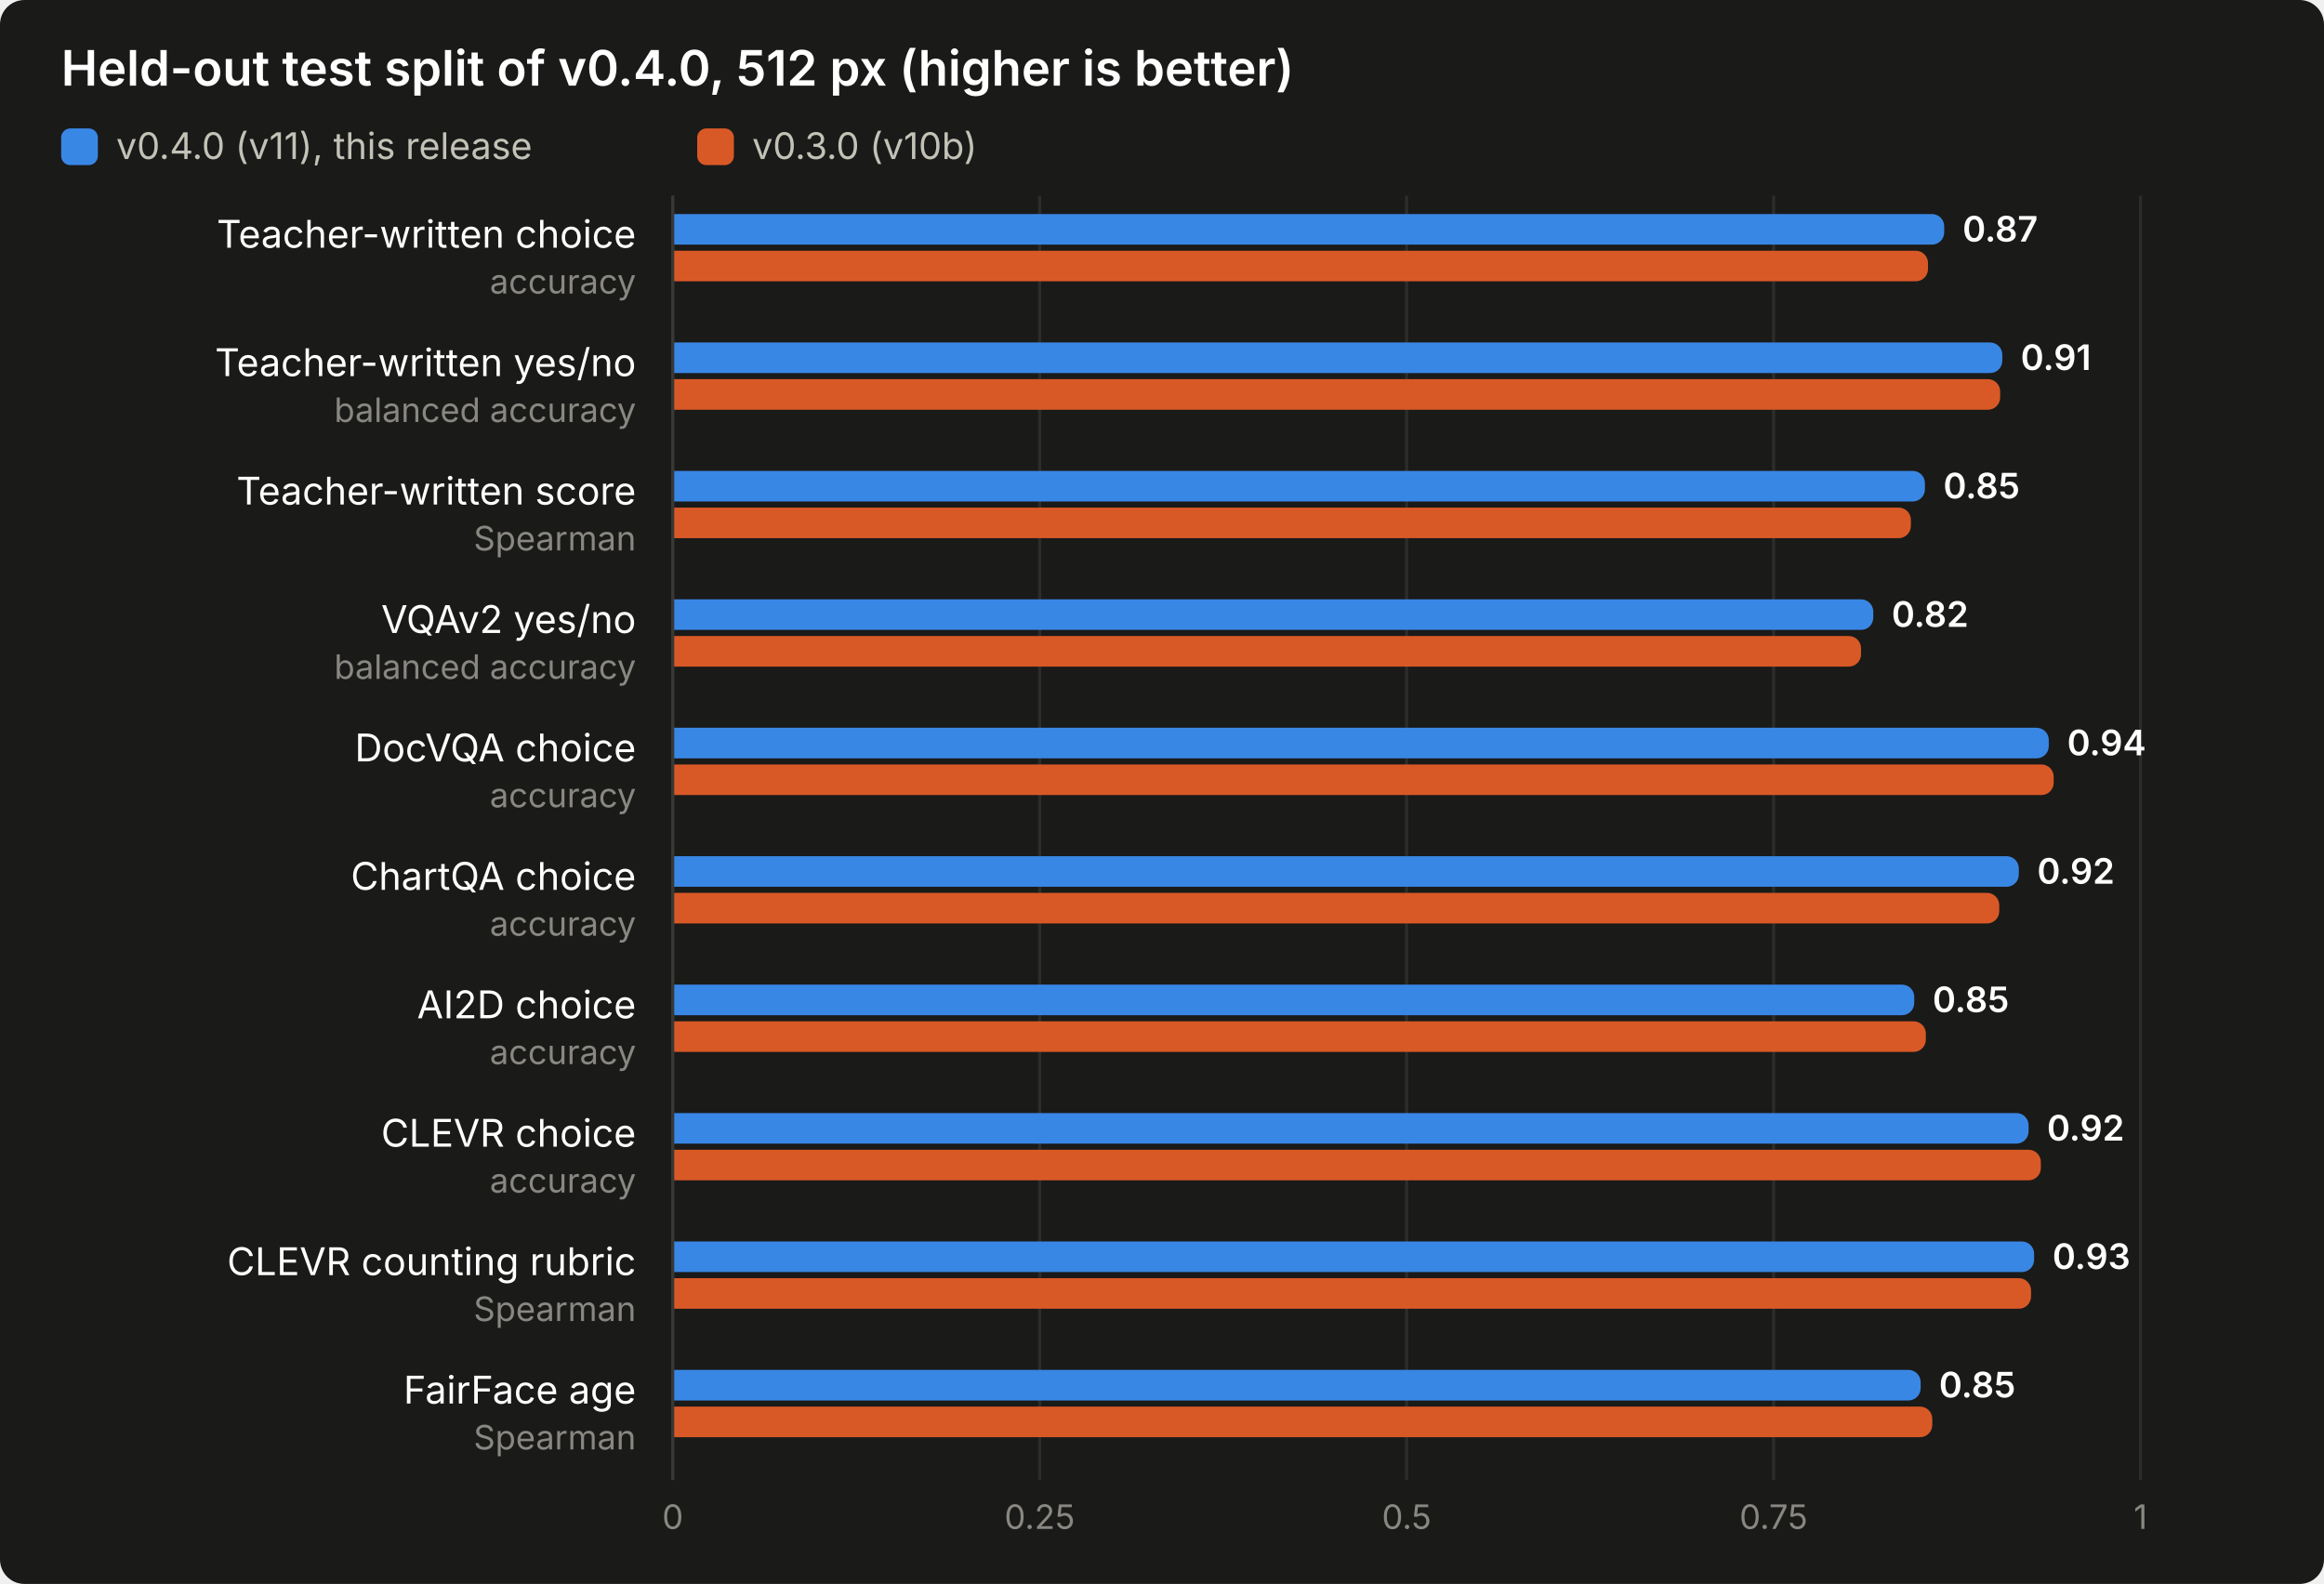
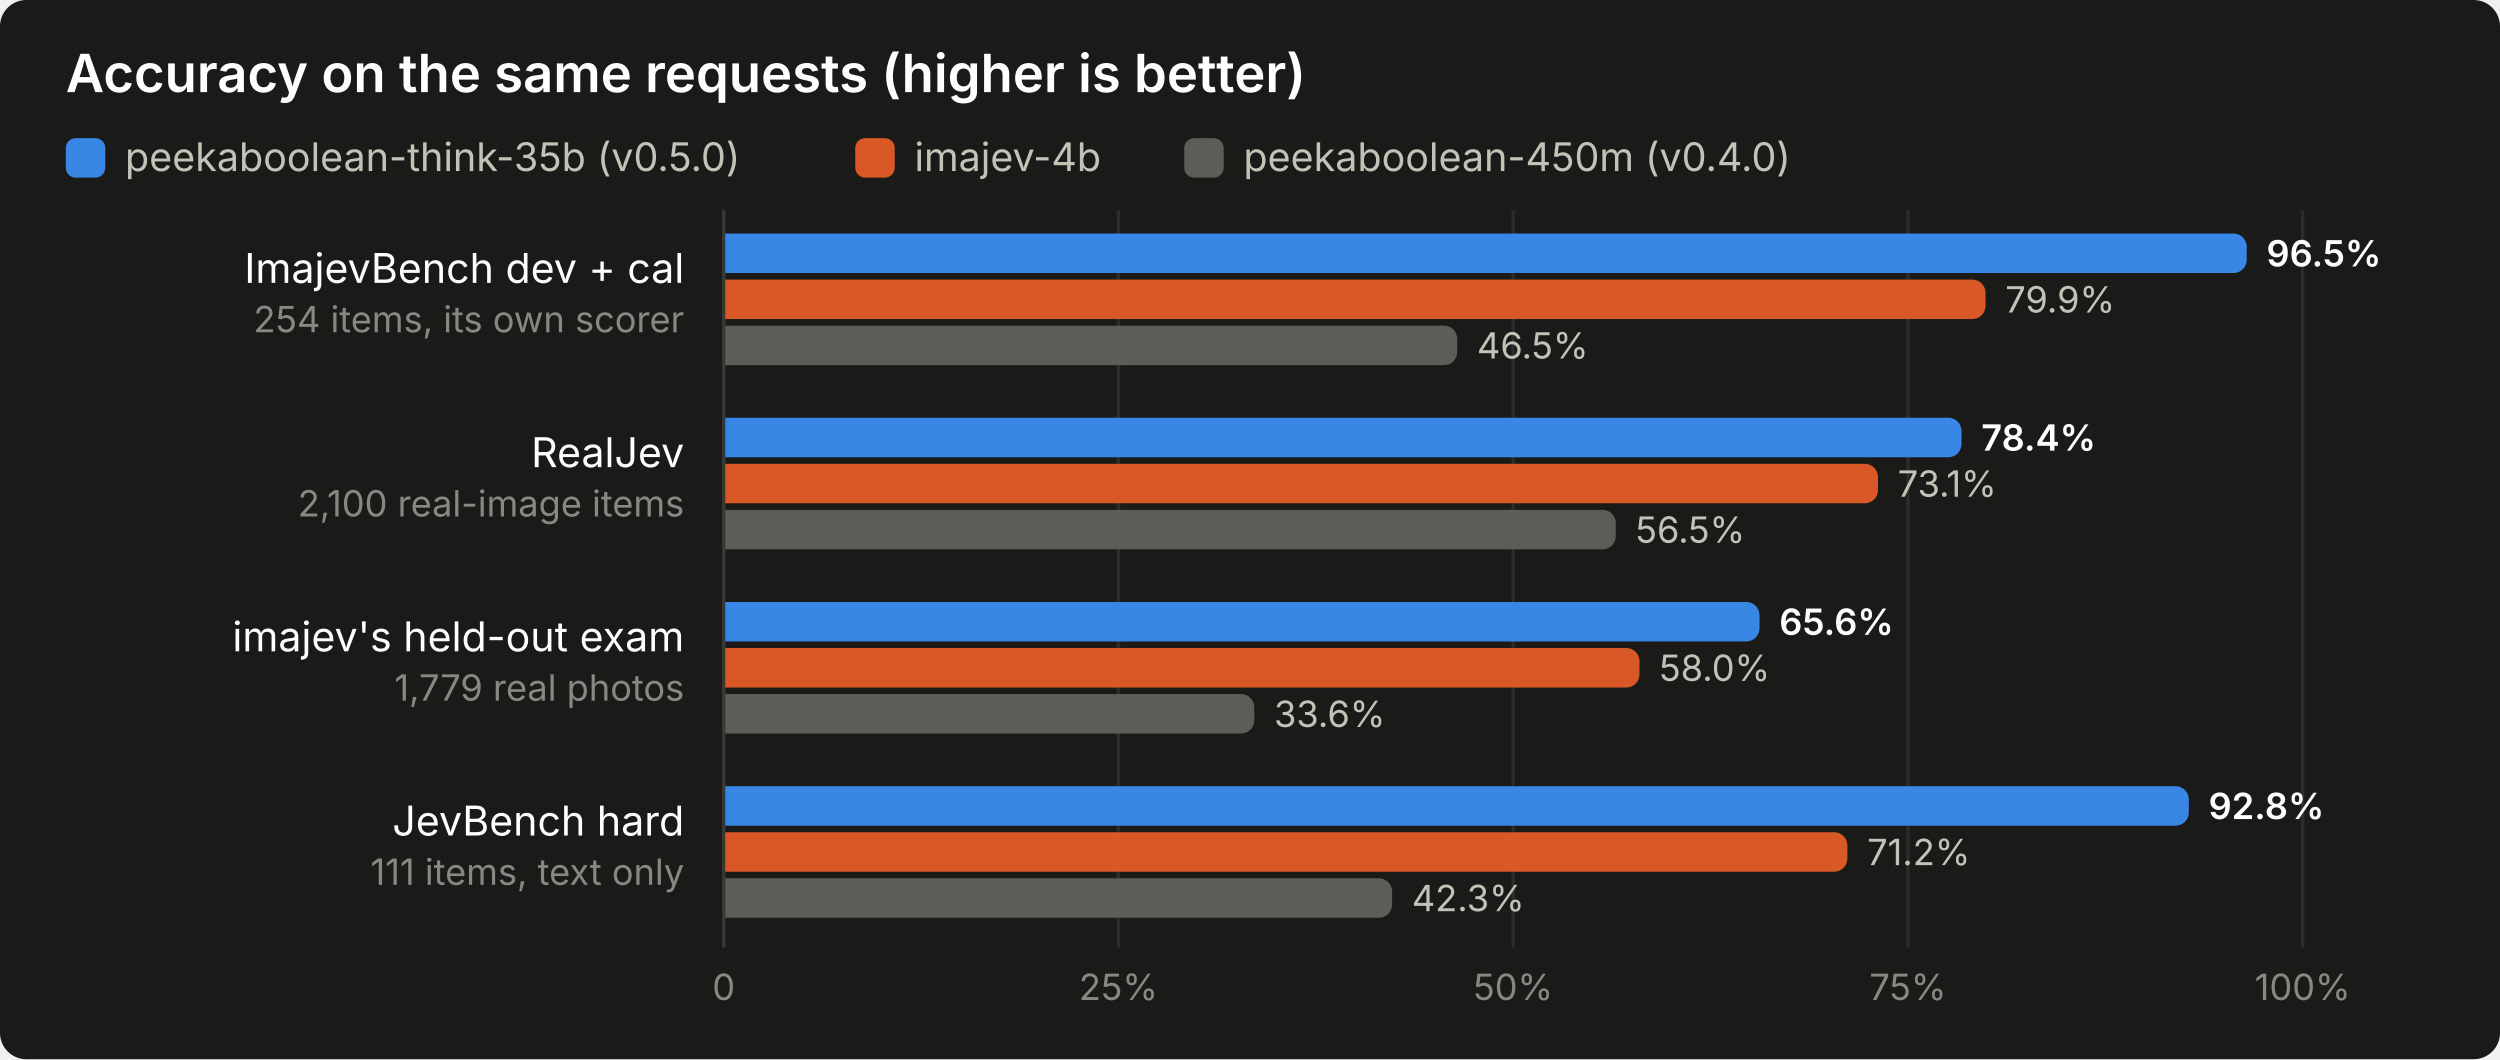
- <svg xmlns="http://www.w3.org/2000/svg" width="760" height="518" viewBox="0 0 760 518" font-family="system-ui,-apple-system,Segoe UI,sans-serif">
-   <rect width="760" height="518" fill="#1a1a19" rx="8" />
-   <text x="20" y="28" font-size="16" font-weight="600" fill="#ffffff">Held-out test split of v0.4.0, 512 px (higher is better)</text>
+ <svg xmlns="http://www.w3.org/2000/svg" width="760" height="322" viewBox="0 0 760 322" font-family="system-ui,-apple-system,Segoe UI,sans-serif">
+   <rect width="760" height="322" fill="#1a1a19" rx="8" />
+   <text x="20" y="28" font-size="16" font-weight="600" fill="#ffffff">Accuracy on the same requests (higher is better)</text>
  <rect x="20" y="42" width="12" height="12" rx="3" fill="#3987e5" />
-   <text x="38" y="52" font-size="12" fill="#c3c2b7">v0.4.0 (v11), this release</text>
-   <rect x="228" y="42" width="12" height="12" rx="3" fill="#d95926" />
-   <text x="246" y="52" font-size="12" fill="#c3c2b7">v0.3.0 (v10b)</text>
-   <line x1="220.0" x2="220.0" y1="64" y2="484" stroke="#2c2c2a" stroke-width="1" />
-   <text x="220.0" y="500" font-size="11" fill="#898781" text-anchor="middle">0</text>
-   <line x1="340.0" x2="340.0" y1="64" y2="484" stroke="#2c2c2a" stroke-width="1" />
-   <text x="340.0" y="500" font-size="11" fill="#898781" text-anchor="middle">0.25</text>
-   <line x1="460.0" x2="460.0" y1="64" y2="484" stroke="#2c2c2a" stroke-width="1" />
-   <text x="460.0" y="500" font-size="11" fill="#898781" text-anchor="middle">0.5</text>
-   <line x1="580.0" x2="580.0" y1="64" y2="484" stroke="#2c2c2a" stroke-width="1" />
-   <text x="580.0" y="500" font-size="11" fill="#898781" text-anchor="middle">0.75</text>
-   <line x1="700.0" x2="700.0" y1="64" y2="484" stroke="#2c2c2a" stroke-width="1" />
-   <text x="700.0" y="500" font-size="11" fill="#898781" text-anchor="middle">1</text>
-   <text x="208" y="81" font-size="12.5" fill="#ffffff" text-anchor="end">Teacher-written choice</text>
-   <text x="208" y="96" font-size="11" fill="#898781" text-anchor="end">accuracy</text>
+   <text x="38" y="52" font-size="12" fill="#c3c2b7">peekaboolean-think-35b (v0.5.0)</text>
+   <rect x="260" y="42" width="12" height="12" rx="3" fill="#d95926" />
+   <text x="278" y="52" font-size="12" fill="#c3c2b7">imajev-4b</text>
+   <rect x="360" y="42" width="12" height="12" rx="3" fill="#5d5c56" />
+   <text x="378" y="52" font-size="12" fill="#c3c2b7">peekaboolean-450m (v0.4.0)</text>
+   <line x1="220.0" x2="220.0" y1="64" y2="288" stroke="#2c2c2a" stroke-width="1" />
+   <text x="220.0" y="304" font-size="11" fill="#898781" text-anchor="middle">0</text>
+   <line x1="340.0" x2="340.0" y1="64" y2="288" stroke="#2c2c2a" stroke-width="1" />
+   <text x="340.0" y="304" font-size="11" fill="#898781" text-anchor="middle">25%</text>
+   <line x1="460.0" x2="460.0" y1="64" y2="288" stroke="#2c2c2a" stroke-width="1" />
+   <text x="460.0" y="304" font-size="11" fill="#898781" text-anchor="middle">50%</text>
+   <line x1="580.0" x2="580.0" y1="64" y2="288" stroke="#2c2c2a" stroke-width="1" />
+   <text x="580.0" y="304" font-size="11" fill="#898781" text-anchor="middle">75%</text>
+   <line x1="700.0" x2="700.0" y1="64" y2="288" stroke="#2c2c2a" stroke-width="1" />
+   <text x="700.0" y="304" font-size="11" fill="#898781" text-anchor="middle">100%</text>
+   <text x="208" y="86" font-size="12.5" fill="#ffffff" text-anchor="end">ImajevBench dev + cal</text>
+   <text x="208" y="101" font-size="11" fill="#898781" text-anchor="end">254 items, its own scorer</text>
  <g>
-     <path d="M220,70 H631.8 A4,4 0 0 1 635.8,74 V76 A4,4 0 0 1 631.8,80 H220 Z" fill="#3987e5" />
+     <path d="M220,71 H679.0 A4,4 0 0 1 683.0,75 V79 A4,4 0 0 1 679.0,83 H220 Z" fill="#3987e5" />
  </g>
+   <text x="689.0" y="81" font-size="11" font-weight="600" fill="#ffffff">96.5%</text>
  <g>
-     <path d="M220,82 H626.5 A4,4 0 0 1 630.5,86 V88 A4,4 0 0 1 626.5,92 H220 Z" fill="#d95926" />
+     <path d="M220,85 H599.6 A4,4 0 0 1 603.6,89 V93 A4,4 0 0 1 599.6,97 H220 Z" fill="#d95926" />
  </g>
-   <text x="641.8" y="79" font-size="11.5" font-weight="600" fill="#ffffff">0.87</text>
-   <text x="208" y="123" font-size="12.5" fill="#ffffff" text-anchor="end">Teacher-written yes/no</text>
-   <text x="208" y="138" font-size="11" fill="#898781" text-anchor="end">balanced accuracy</text>
+   <text x="609.6" y="95" font-size="11" fill="#c3c2b7">79.9%</text>
  <g>
-     <path d="M220,112 H650.8 A4,4 0 0 1 654.8,116 V118 A4,4 0 0 1 650.8,122 H220 Z" fill="#3987e5" />
+     <path d="M220,99 H439.0 A4,4 0 0 1 443.0,103 V107 A4,4 0 0 1 439.0,111 H220 Z" fill="#5d5c56" />
  </g>
+   <text x="449.0" y="109" font-size="11" fill="#c3c2b7">46.5%</text>
+   <text x="208" y="142" font-size="12.5" fill="#ffffff" text-anchor="end">RealJev</text>
+   <text x="208" y="157" font-size="11" fill="#898781" text-anchor="end">2,100 real-image items</text>
  <g>
-     <path d="M220,124 H650.1 A4,4 0 0 1 654.1,128 V130 A4,4 0 0 1 650.1,134 H220 Z" fill="#d95926" />
+     <path d="M220,127 H592.3 A4,4 0 0 1 596.3,131 V135 A4,4 0 0 1 592.3,139 H220 Z" fill="#3987e5" />
  </g>
-   <text x="660.8" y="121" font-size="11.5" font-weight="600" fill="#ffffff">0.91</text>
-   <text x="208" y="165" font-size="12.5" fill="#ffffff" text-anchor="end">Teacher-written score</text>
-   <text x="208" y="180" font-size="11" fill="#898781" text-anchor="end">Spearman</text>
+   <text x="602.3" y="137" font-size="11" font-weight="600" fill="#ffffff">78.4%</text>
  <g>
-     <path d="M220,154 H625.5 A4,4 0 0 1 629.5,158 V160 A4,4 0 0 1 625.5,164 H220 Z" fill="#3987e5" />
+     <path d="M220,141 H566.9 A4,4 0 0 1 570.9,145 V149 A4,4 0 0 1 566.9,153 H220 Z" fill="#d95926" />
  </g>
+   <text x="576.9" y="151" font-size="11" fill="#c3c2b7">73.1%</text>
  <g>
-     <path d="M220,166 H620.9 A4,4 0 0 1 624.9,170 V172 A4,4 0 0 1 620.9,176 H220 Z" fill="#d95926" />
+     <path d="M220,155 H487.2 A4,4 0 0 1 491.2,159 V163 A4,4 0 0 1 487.2,167 H220 Z" fill="#5d5c56" />
  </g>
-   <text x="635.5" y="163" font-size="11.5" font-weight="600" fill="#ffffff">0.85</text>
-   <text x="208" y="207" font-size="12.5" fill="#ffffff" text-anchor="end">VQAv2 yes/no</text>
-   <text x="208" y="222" font-size="11" fill="#898781" text-anchor="end">balanced accuracy</text>
+   <text x="497.2" y="165" font-size="11" fill="#c3c2b7">56.5%</text>
+   <text x="208" y="198" font-size="12.5" fill="#ffffff" text-anchor="end">imajev's held-out exam</text>
+   <text x="208" y="213" font-size="11" fill="#898781" text-anchor="end">1,779 real photos</text>
  <g>
-     <path d="M220,196 H608.6 A4,4 0 0 1 612.6,200 V202 A4,4 0 0 1 608.6,206 H220 Z" fill="#3987e5" />
+     <path d="M220,183 H530.9 A4,4 0 0 1 534.9,187 V191 A4,4 0 0 1 530.9,195 H220 Z" fill="#3987e5" />
  </g>
+   <text x="540.9" y="193" font-size="11" font-weight="600" fill="#ffffff">65.6%</text>
  <g>
-     <path d="M220,208 H604.6 A4,4 0 0 1 608.6,212 V214 A4,4 0 0 1 604.6,218 H220 Z" fill="#d95926" />
+     <path d="M220,197 H494.4 A4,4 0 0 1 498.4,201 V205 A4,4 0 0 1 494.4,209 H220 Z" fill="#d95926" />
  </g>
-   <text x="618.6" y="205" font-size="11.5" font-weight="600" fill="#ffffff">0.82</text>
-   <text x="208" y="249" font-size="12.5" fill="#ffffff" text-anchor="end">DocVQA choice</text>
-   <text x="208" y="264" font-size="11" fill="#898781" text-anchor="end">accuracy</text>
+   <text x="504.4" y="207" font-size="11" fill="#c3c2b7">58.0%</text>
  <g>
-     <path d="M220,238 H666.0 A4,4 0 0 1 670.0,242 V244 A4,4 0 0 1 666.0,248 H220 Z" fill="#3987e5" />
+     <path d="M220,211 H377.3 A4,4 0 0 1 381.3,215 V219 A4,4 0 0 1 377.3,223 H220 Z" fill="#5d5c56" />
  </g>
+   <text x="387.3" y="221" font-size="11" fill="#c3c2b7">33.6%</text>
+   <text x="208" y="254" font-size="12.5" fill="#ffffff" text-anchor="end">JevBench hard</text>
+   <text x="208" y="269" font-size="11" fill="#898781" text-anchor="end">111 items, text only</text>
  <g>
-     <path d="M220,250 H667.6 A4,4 0 0 1 671.6,254 V256 A4,4 0 0 1 667.6,260 H220 Z" fill="#d95926" />
+     <path d="M220,239 H661.4 A4,4 0 0 1 665.4,243 V247 A4,4 0 0 1 661.4,251 H220 Z" fill="#3987e5" />
  </g>
-   <text x="676.0" y="247" font-size="11.5" font-weight="600" fill="#ffffff">0.94</text>
-   <text x="208" y="291" font-size="12.5" fill="#ffffff" text-anchor="end">ChartQA choice</text>
-   <text x="208" y="306" font-size="11" fill="#898781" text-anchor="end">accuracy</text>
+   <text x="671.4" y="249" font-size="11" font-weight="600" fill="#ffffff">92.8%</text>
  <g>
-     <path d="M220,280 H656.2 A4,4 0 0 1 660.2,284 V286 A4,4 0 0 1 656.2,290 H220 Z" fill="#3987e5" />
+     <path d="M220,253 H557.6 A4,4 0 0 1 561.6,257 V261 A4,4 0 0 1 557.6,265 H220 Z" fill="#d95926" />
  </g>
+   <text x="567.6" y="263" font-size="11" fill="#c3c2b7">71.2%</text>
  <g>
-     <path d="M220,292 H649.8 A4,4 0 0 1 653.8,296 V298 A4,4 0 0 1 649.8,302 H220 Z" fill="#d95926" />
+     <path d="M220,267 H419.2 A4,4 0 0 1 423.2,271 V275 A4,4 0 0 1 419.2,279 H220 Z" fill="#5d5c56" />
  </g>
-   <text x="666.2" y="289" font-size="11.5" font-weight="600" fill="#ffffff">0.92</text>
-   <text x="208" y="333" font-size="12.5" fill="#ffffff" text-anchor="end">AI2D choice</text>
-   <text x="208" y="348" font-size="11" fill="#898781" text-anchor="end">accuracy</text>
-   <g>
-     <path d="M220,322 H622.0 A4,4 0 0 1 626.0,326 V328 A4,4 0 0 1 622.0,332 H220 Z" fill="#3987e5" />
-   </g>
-   <g>
-     <path d="M220,334 H625.8 A4,4 0 0 1 629.8,338 V340 A4,4 0 0 1 625.8,344 H220 Z" fill="#d95926" />
-   </g>
-   <text x="632.0" y="331" font-size="11.5" font-weight="600" fill="#ffffff">0.85</text>
-   <text x="208" y="375" font-size="12.5" fill="#ffffff" text-anchor="end">CLEVR choice</text>
-   <text x="208" y="390" font-size="11" fill="#898781" text-anchor="end">accuracy</text>
-   <g>
-     <path d="M220,364 H659.4 A4,4 0 0 1 663.4,368 V370 A4,4 0 0 1 659.4,374 H220 Z" fill="#3987e5" />
-   </g>
-   <g>
-     <path d="M220,376 H663.4 A4,4 0 0 1 667.4,380 V382 A4,4 0 0 1 663.4,386 H220 Z" fill="#d95926" />
-   </g>
-   <text x="669.4" y="373" font-size="11.5" font-weight="600" fill="#ffffff">0.92</text>
-   <text x="208" y="417" font-size="12.5" fill="#ffffff" text-anchor="end">CLEVR counting rubric</text>
-   <text x="208" y="432" font-size="11" fill="#898781" text-anchor="end">Spearman</text>
-   <g>
-     <path d="M220,406 H661.2 A4,4 0 0 1 665.2,410 V412 A4,4 0 0 1 661.2,416 H220 Z" fill="#3987e5" />
-   </g>
-   <g>
-     <path d="M220,418 H660.2 A4,4 0 0 1 664.2,422 V424 A4,4 0 0 1 660.2,428 H220 Z" fill="#d95926" />
-   </g>
-   <text x="671.2" y="415" font-size="11.5" font-weight="600" fill="#ffffff">0.93</text>
-   <text x="208" y="459" font-size="12.5" fill="#ffffff" text-anchor="end">FairFace age</text>
-   <text x="208" y="474" font-size="11" fill="#898781" text-anchor="end">Spearman</text>
-   <g>
-     <path d="M220,448 H624.1 A4,4 0 0 1 628.1,452 V454 A4,4 0 0 1 624.1,458 H220 Z" fill="#3987e5" />
-   </g>
-   <g>
-     <path d="M220,460 H627.9 A4,4 0 0 1 631.9,464 V466 A4,4 0 0 1 627.9,470 H220 Z" fill="#d95926" />
-   </g>
-   <text x="634.1" y="457" font-size="11.5" font-weight="600" fill="#ffffff">0.85</text>
-   <line x1="220" x2="220" y1="64" y2="484" stroke="#383835" stroke-width="1" />
+   <text x="429.2" y="277" font-size="11" fill="#c3c2b7">42.3%</text>
+   <line x1="220" x2="220" y1="64" y2="288" stroke="#383835" stroke-width="1" />
</svg>
